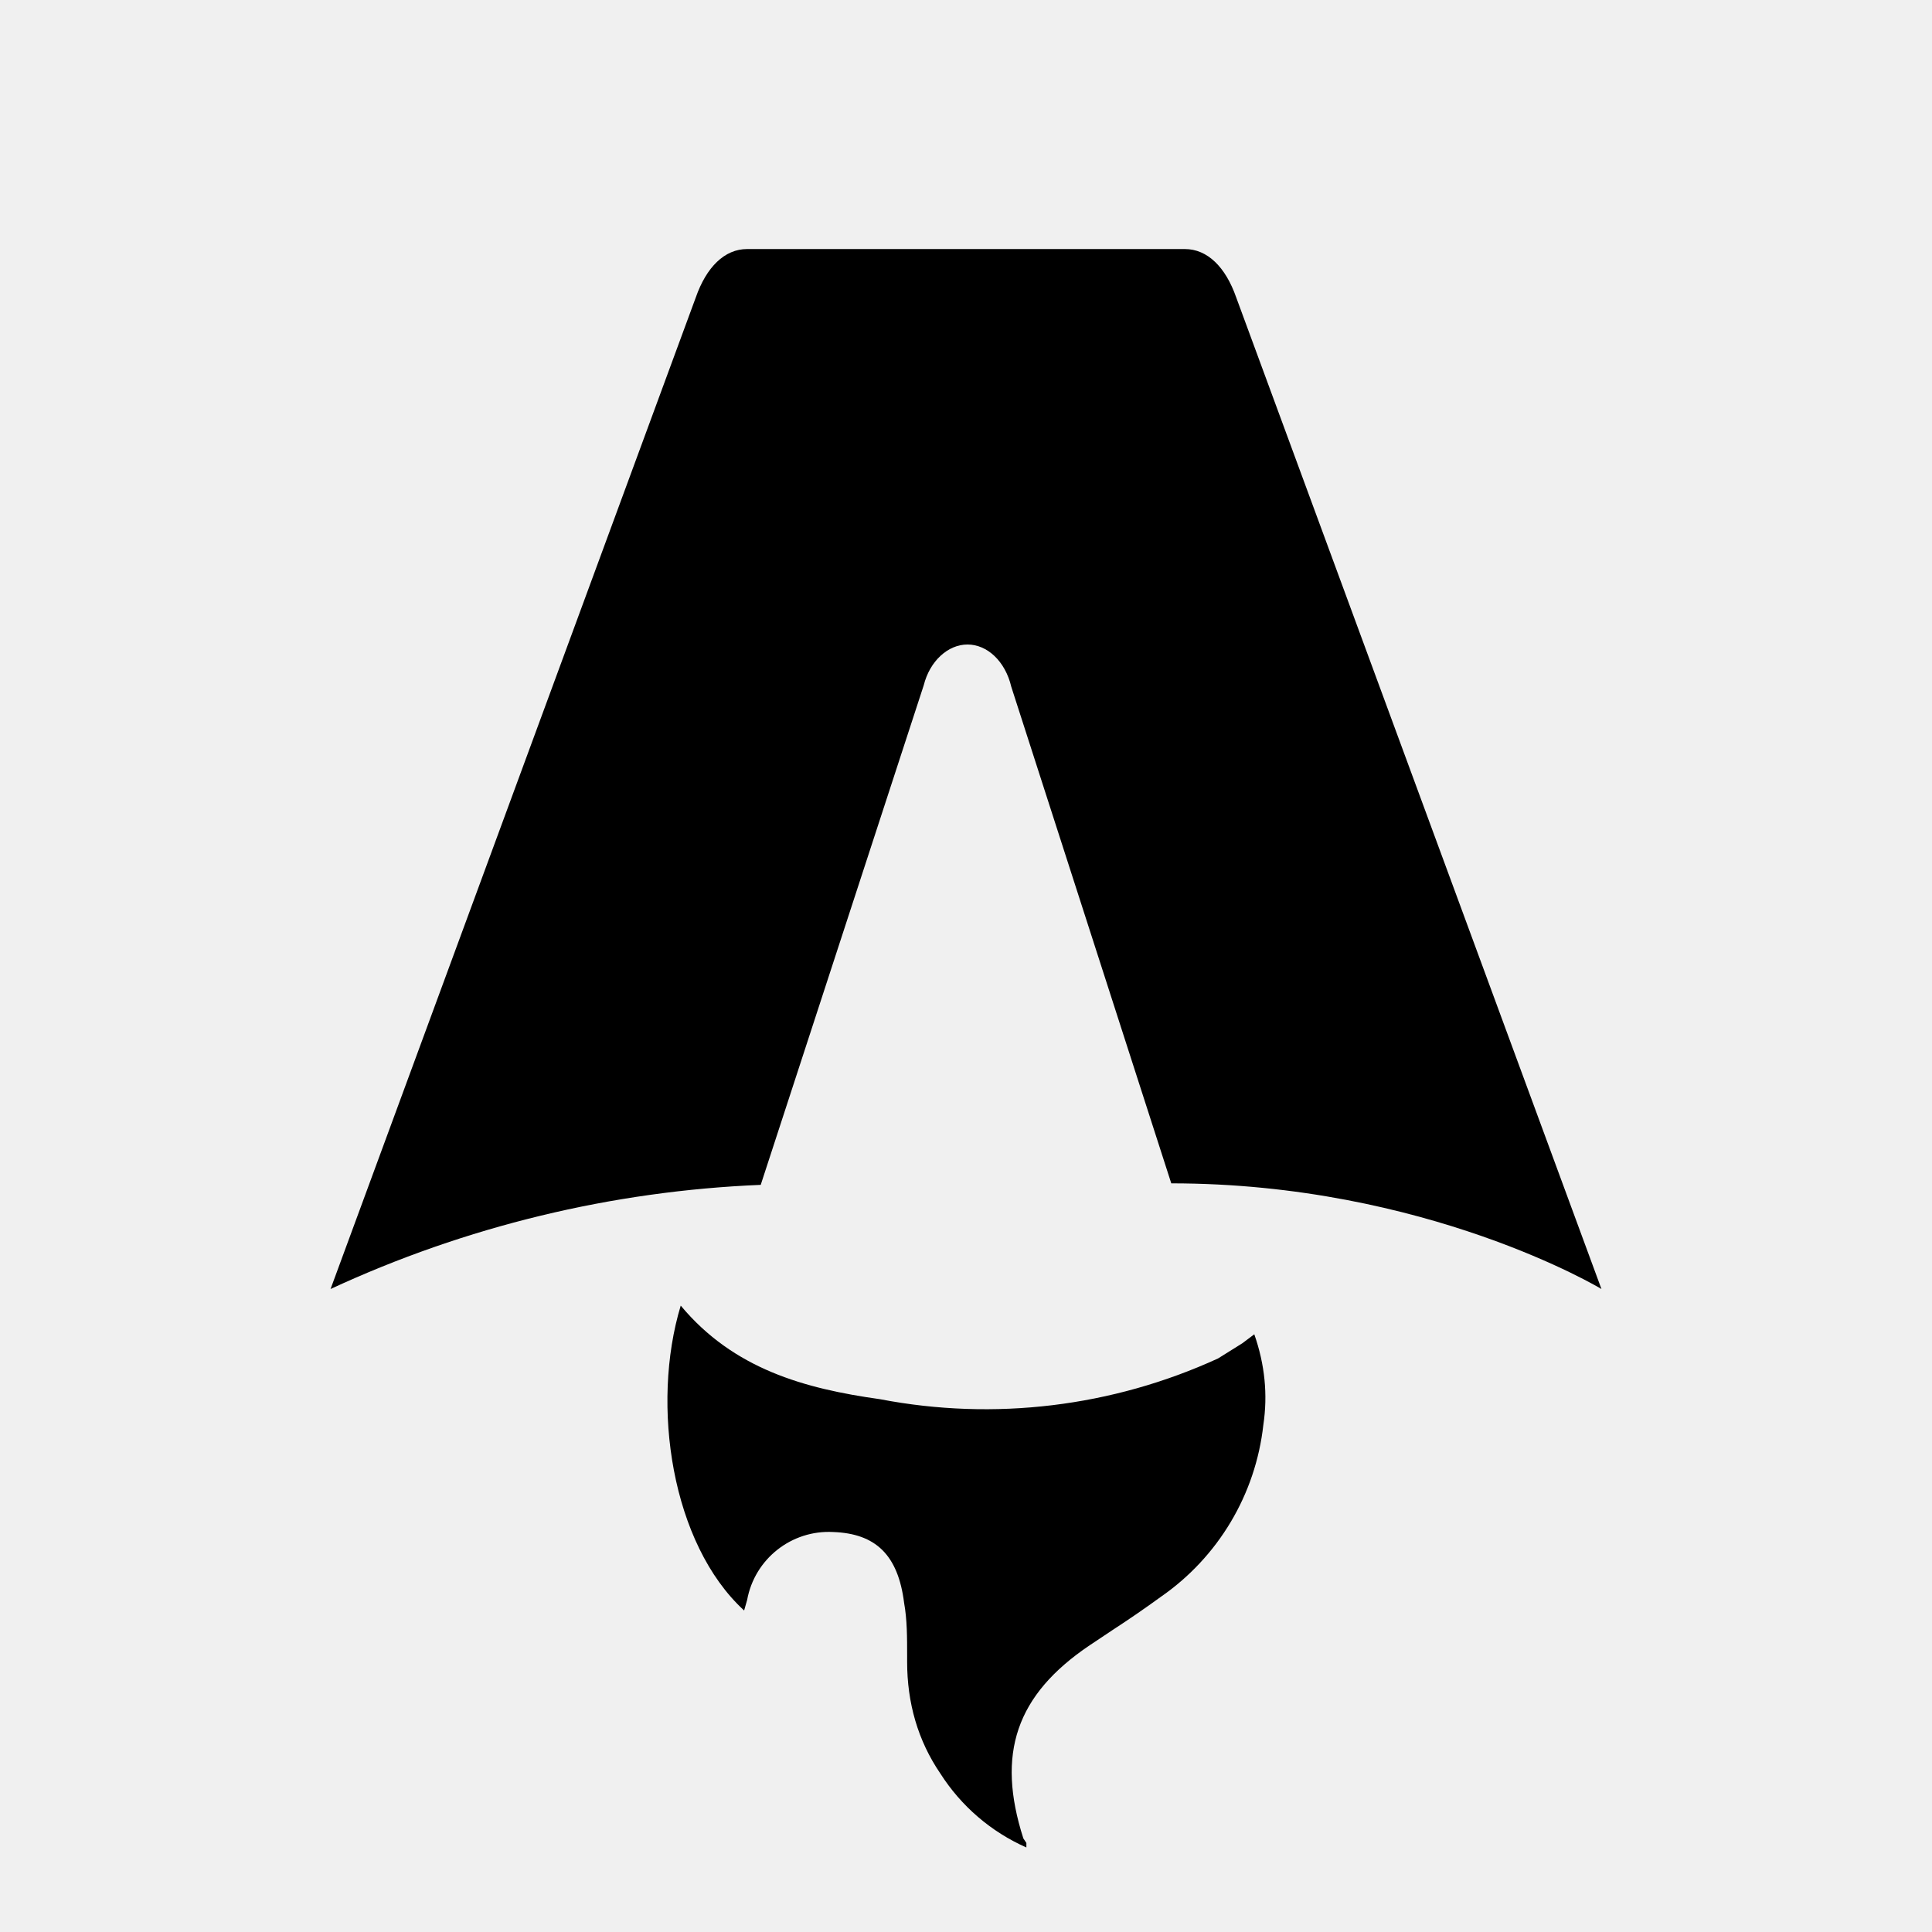
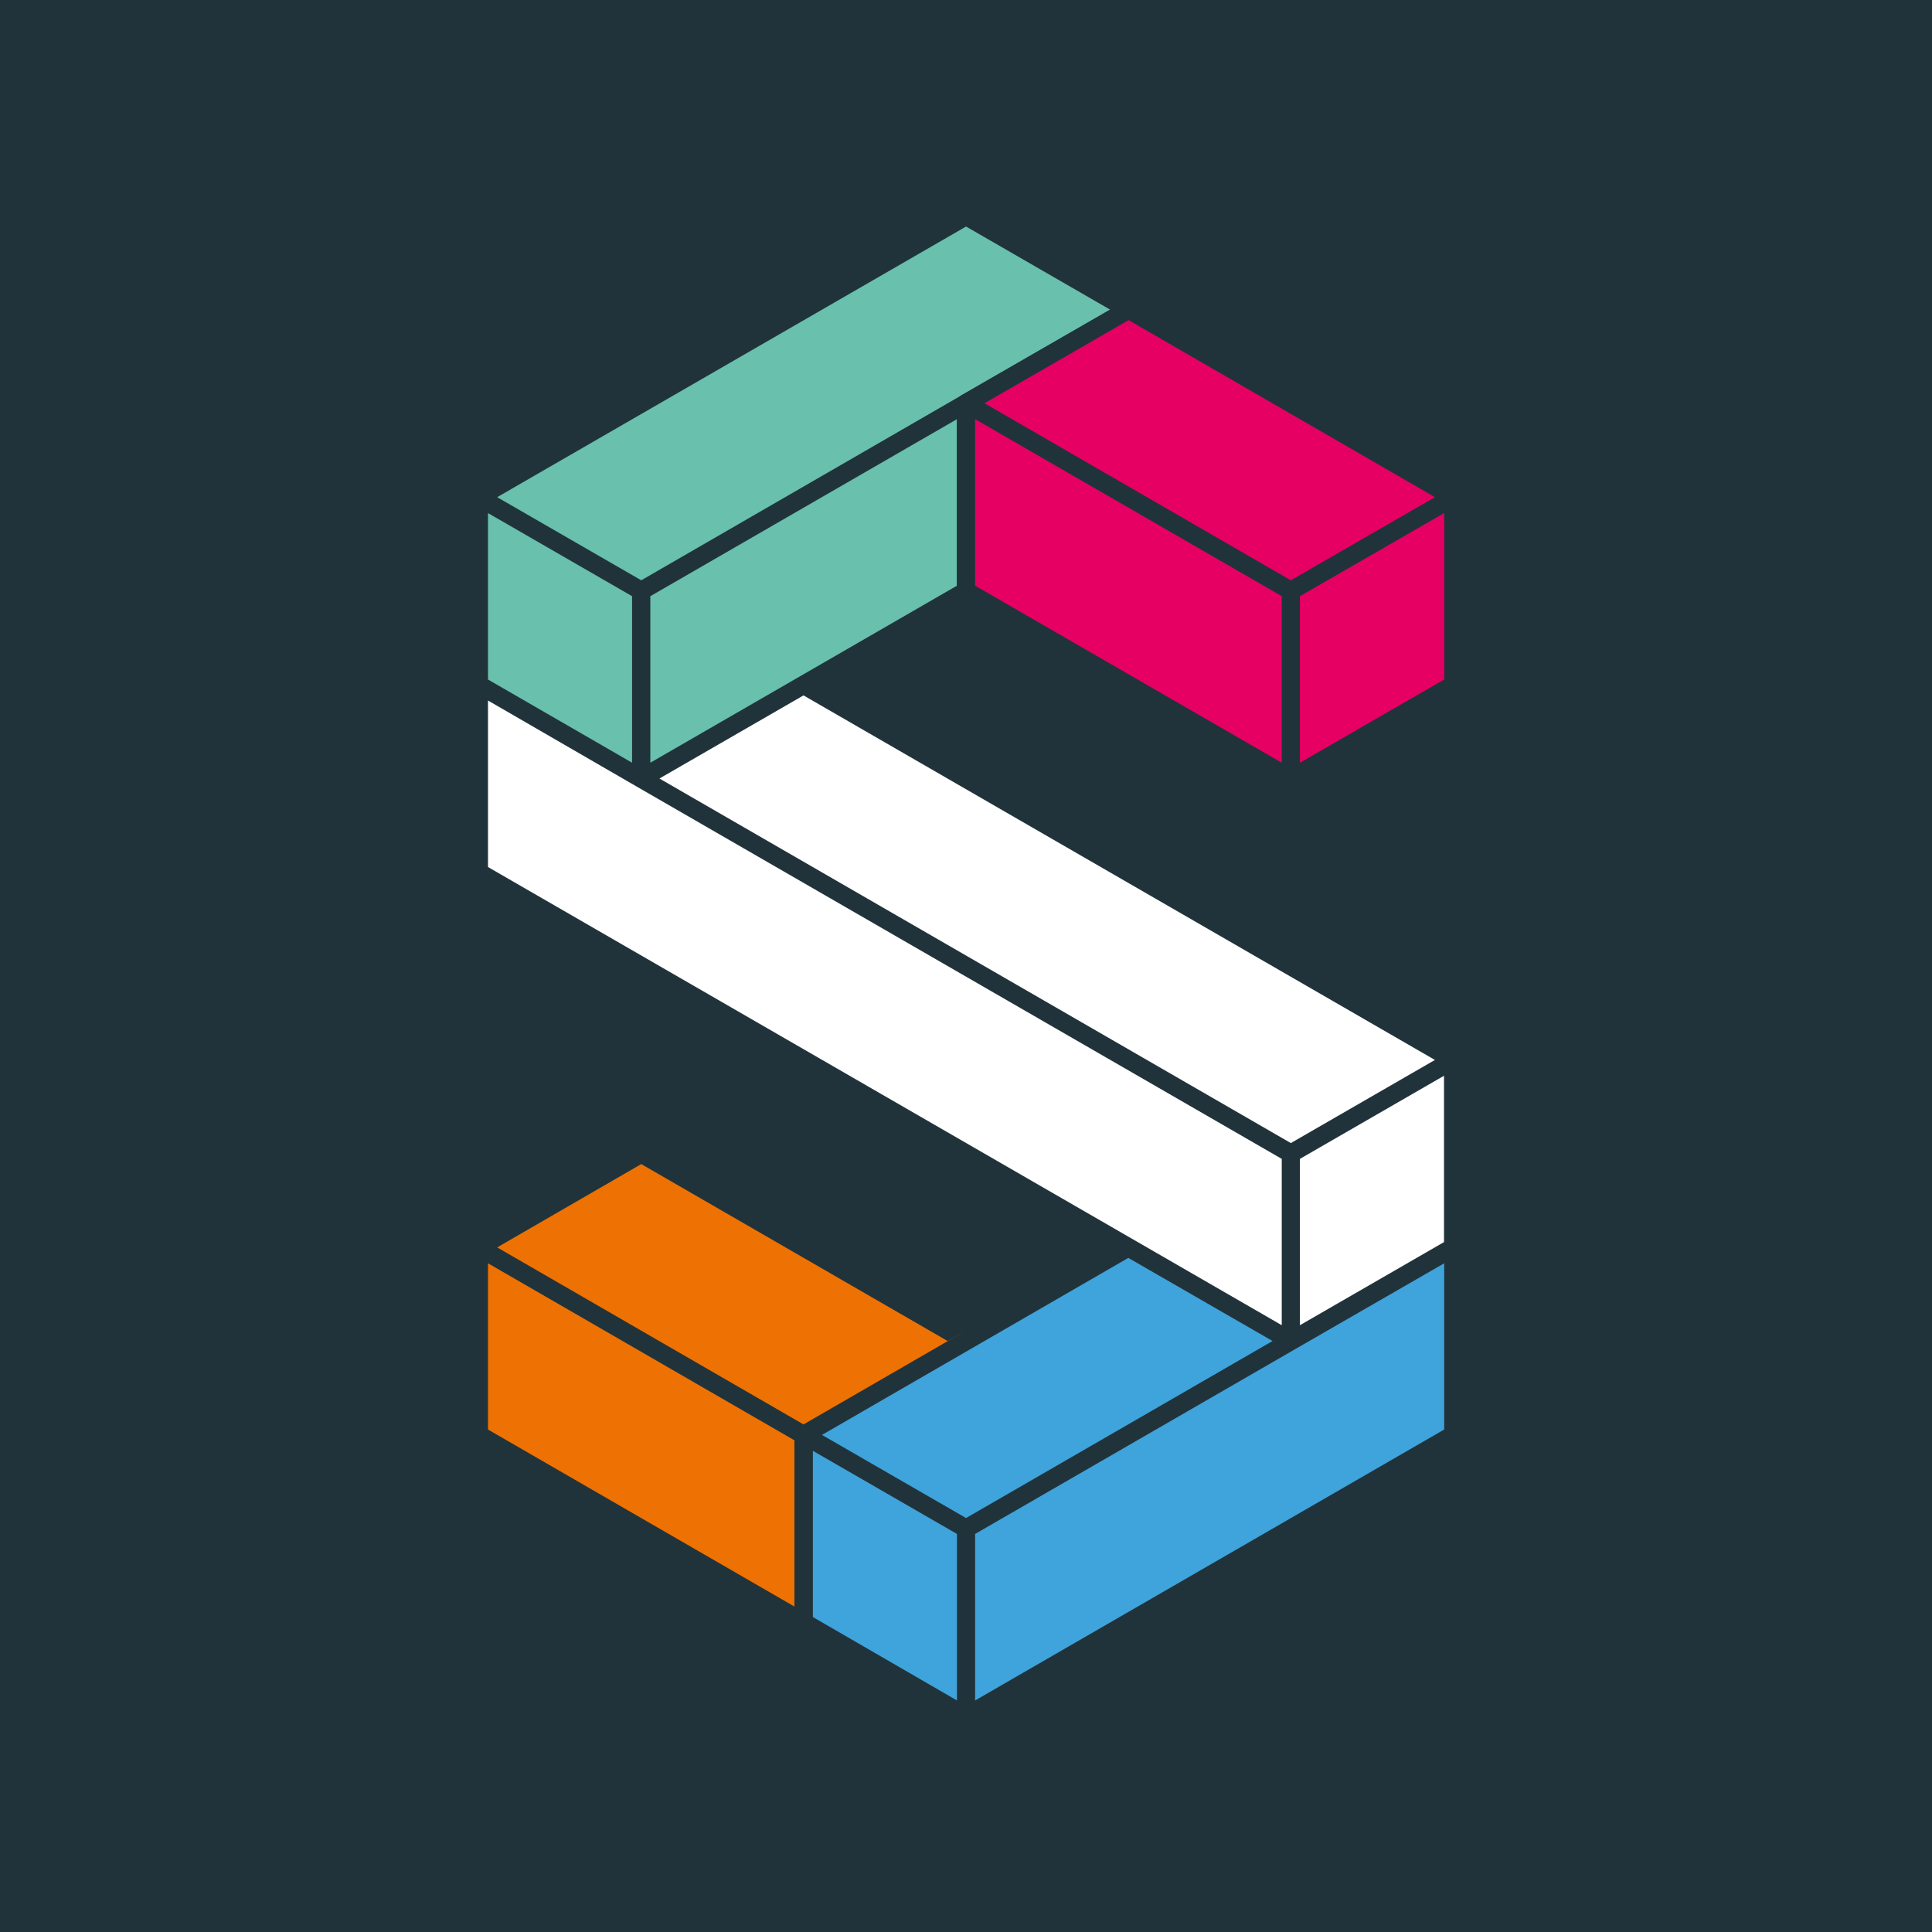
- <svg xmlns="http://www.w3.org/2000/svg" fill="none" viewBox="0 0 128 128">
-   <path d="M50.4 78.5a75.1 75.1 0 0 0-28.5 6.9l24.2-65.7c.7-2 1.9-3.2 3.4-3.2h29c1.5 0 2.7 1.2 3.4 3.2l24.2 65.7s-11.6-7-28.5-7L67 45.5c-.4-1.7-1.6-2.8-2.9-2.8-1.3 0-2.5 1.1-2.9 2.7L50.4 78.5Zm-1.1 28.2Zm-4.2-20.2c-2 6.6-.6 15.8 4.2 20.2a17.5 17.5 0 0 1 .2-.7 5.5 5.5 0 0 1 5.7-4.5c2.8.1 4.3 1.5 4.7 4.7.2 1.1.2 2.3.2 3.5v.4c0 2.7.7 5.2 2.2 7.4a13 13 0 0 0 5.7 4.9v-.3l-.2-.3c-1.8-5.6-.5-9.5 4.4-12.8l1.5-1a73 73 0 0 0 3.2-2.2 16 16 0 0 0 6.8-11.4c.3-2 .1-4-.6-6l-.8.6-1.6 1a37 37 0 0 1-22.4 2.7c-5-.7-9.7-2-13.2-6.2Z" />
-   <style>
-         path { fill: #000; }
-         @media (prefers-color-scheme: dark) {
-             path { fill: #FFF; }
-         }
+ <svg xmlns="http://www.w3.org/2000/svg" width="72mm" height="72mm" viewBox="0 0 204.09 204.09">
+   <defs>
+     <style>
+       .cls-1 {
+         fill: #e60064;
+       }
+ 
+       .cls-2 {
+         fill: #fff;
+       }
+ 
+       .cls-3 {
+         fill: #ee7203;
+       }
+ 
+       .cls-4 {
+         fill: #69c0ac;
+       }
+ 
+       .cls-5 {
+         fill: #21333a;
+       }
+ 
+       .cls-6 {
+         fill: #3fa3dc;
+       }
    </style>
+   </defs>
+   <rect class="cls-5" width="204.09" height="204.09" />
+   <g>
+     <path class="cls-5" d="m100.1,141.66l1.95-1.11-33.82-19.54c-.32-.17-.69-.17-.99,0l-17.14,9.92c-.3.17-.49.49-.49.84v19.81c0,.35.2.67.49.84l34.31,19.81c-.3-.17-.49-.49-.49-.84v-1.68l-32.36-18.7v-17.56l32.36,18.7v-.57c0-.35.2-.67.49-.84l.47-.27-32.36-18.7,15.22-8.81,32.36,18.7Z" />
+     <path class="cls-5" d="m153.99,132.61l-1.43.84v17.56l-49.55,28.61v-17.59l33.84-19.54c-.15.1-.32.15-.49.15s-.35-.05-.49-.15l-1.43-.84-32.39,18.7-15.22-8.78,32.36-18.7-1.92-1.11-15.22,8.78-1.95,1.11-15.22,8.81-.47.27c-.3.17-.49.49-.49.84v19.81c0,.35.2.67.49.84l17.14,9.92c.17.07.32.12.49.12s.35-.05.49-.12l51.45-29.72c.32-.17.49-.49.49-.84v-19.81c0,.35-.2.67-.49.84Zm-52.91,47.01l-15.22-8.81v-17.56l15.22,8.78v17.59Z" />
+     <polygon class="cls-3" points="83.92 152.15 83.92 169.71 51.55 151.01 51.55 133.45 83.92 152.15" />
+     <polygon class="cls-3" points="102.05 140.55 84.88 150.47 52.52 131.77 67.74 122.97 100.1 141.66 102.05 140.55" />
+     <path class="cls-5" d="m153.99,111.13l-67.17-38.8-1.95,1.13,66.7,38.5-15.22,8.78-66.7-38.5-1.43.84c-.15.07-.32.12-.49.12s-.35-.05-.49-.12l68.15,39.34v17.56l-83.84-48.4v-17.59l-1.46-.84c-.3-.17-.49-.49-.49-.84v19.81c0,.35.2.67.49.84l67.17,38.8,1.92,1.11,15.24,8.78,1.43.84c.15.1.32.15.49.15s.35-.05.49-.15l15.71-9.05,1.43-.84c.3-.17.49-.49.49-.84v-19.81c0-.35-.2-.67-.49-.84Zm-1.46,20.08l-15.22,8.78v-17.56l15.22-8.78v17.56Z" />
+     <polygon class="cls-2" points="152.54 113.64 152.54 131.21 137.32 139.99 137.32 122.42 152.54 113.64" />
+     <polygon class="cls-6" points="101.09 162.04 101.09 179.63 85.87 170.82 85.87 153.26 101.09 162.04" />
+     <polygon class="cls-6" points="152.56 133.45 152.56 151.01 103.01 179.63 103.01 162.04 136.85 142.5 152.56 133.45" />
+     <polygon class="cls-6" points="134.43 141.66 102.05 160.36 86.83 151.58 119.19 132.88 134.43 141.66" />
+     <path class="cls-5" d="m102.54,21.96c-.3-.17-.67-.17-.99,0l-51.45,29.72c-.3.17-.49.49-.49.84v19.81c0,.35.2.67.49.84l1.46.84,15.69,9.08c.15.07.32.12.49.12s.35-.05.49-.12l1.43-.84,15.22-8.78,1.95-1.13,15.22-8.78-.49-.27c-.3-.17-.47-.49-.47-.84v-.57l-32.39,18.7v-17.59l32.39-18.7v-1.68c0-.35.17-.67.47-.84l-33.82,19.54-15.22-8.78,49.53-28.59,15.22,8.78,1.46-.84c.3-.17.67-.17.96,0l-17.14-9.92Zm-35.77,41.02v17.59l-15.22-8.78v-17.59l15.22,8.78Z" />
+     <polygon class="cls-2" points="151.58 111.97 136.36 120.75 69.66 82.24 84.88 73.46 151.58 111.97" />
+     <polygon class="cls-2" points="135.4 122.42 135.4 139.99 51.55 91.59 51.55 74 67.24 83.08 135.4 122.42" />
+     <polygon class="cls-4" points="66.77 62.98 66.77 80.57 51.55 71.78 51.55 54.2 66.77 62.98" />
+     <polygon class="cls-4" points="101.09 44.28 101.09 61.87 68.7 80.57 68.7 62.98 101.09 44.28" />
+     <polygon class="cls-4" points="117.27 32.71 101.55 41.77 67.74 61.3 52.52 52.52 102.05 23.93 117.27 32.71" />
+     <path class="cls-5" d="m153.99,51.68l-34.31-19.81c-.3-.17-.67-.17-.96,0l-1.46.84-15.71,9.05c-.3.17-.47.49-.47.84v19.83c0,.35.17.67.47.84l.49.27,33.84,19.54c.15.07.3.12.47.12s.35-.05.49-.12l17.14-9.92c.32-.17.49-.49.49-.84v-19.81c0-.35-.17-.67-.49-.84Zm-18.6,28.88l-32.39-18.7v-17.59l32.39,18.7v17.59Zm.96-19.26l-32.36-18.7,15.22-8.78,32.36,18.7-15.22,8.78Zm16.21,10.48l-15.24,8.78v-17.59l15.24-8.78v17.59Z" />
+     <polygon class="cls-1" points="152.56 54.2 152.56 71.78 137.32 80.57 137.32 62.98 152.56 54.2" />
+     <polygon class="cls-1" points="151.58 52.52 136.36 61.3 104 42.6 119.22 33.82 151.58 52.52" />
+     <polygon class="cls-1" points="135.4 62.98 135.4 80.57 103.01 61.87 103.01 44.28 135.4 62.98" />
+   </g>
</svg>
